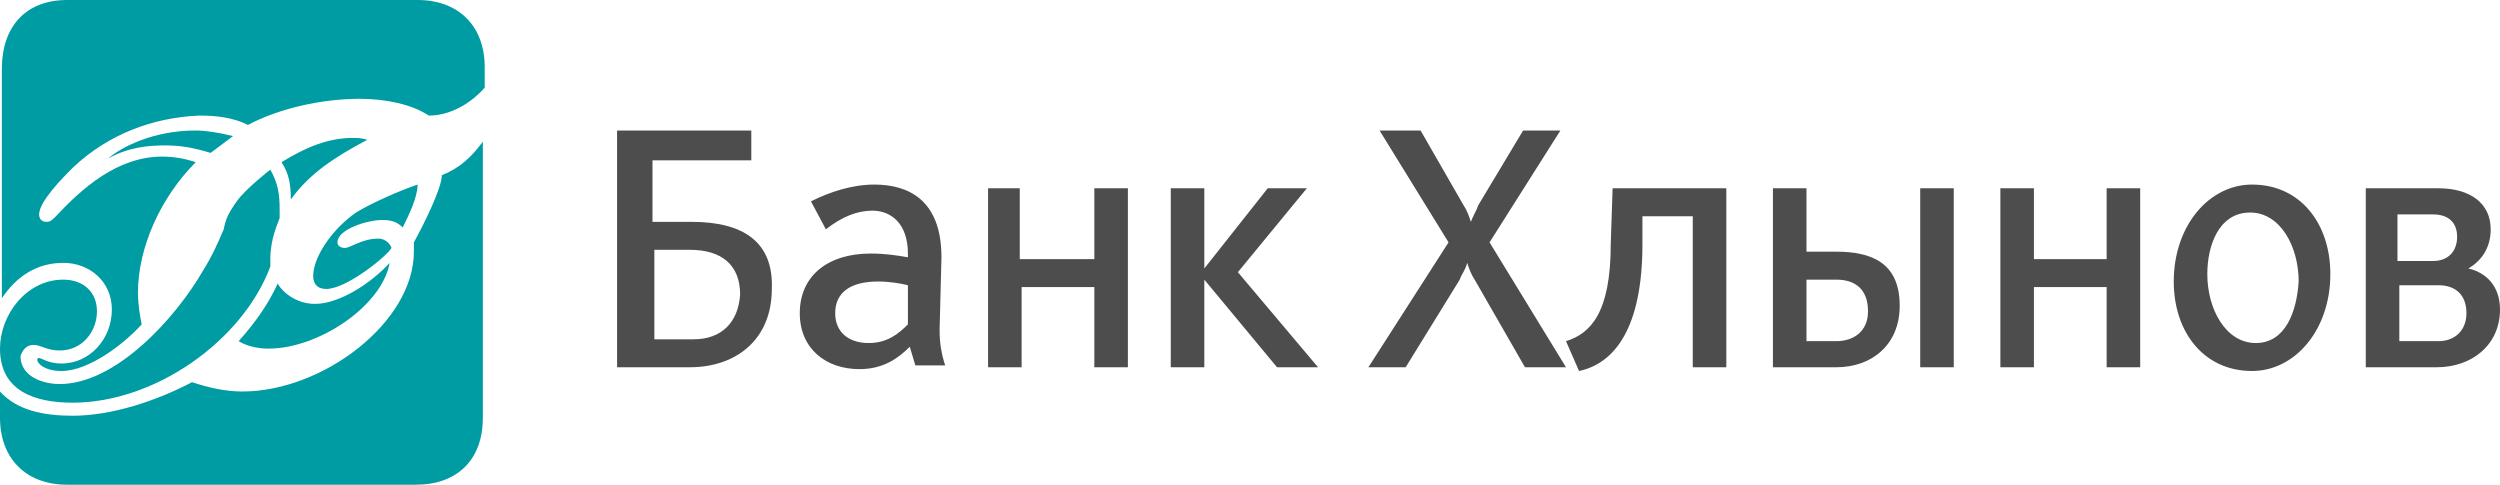
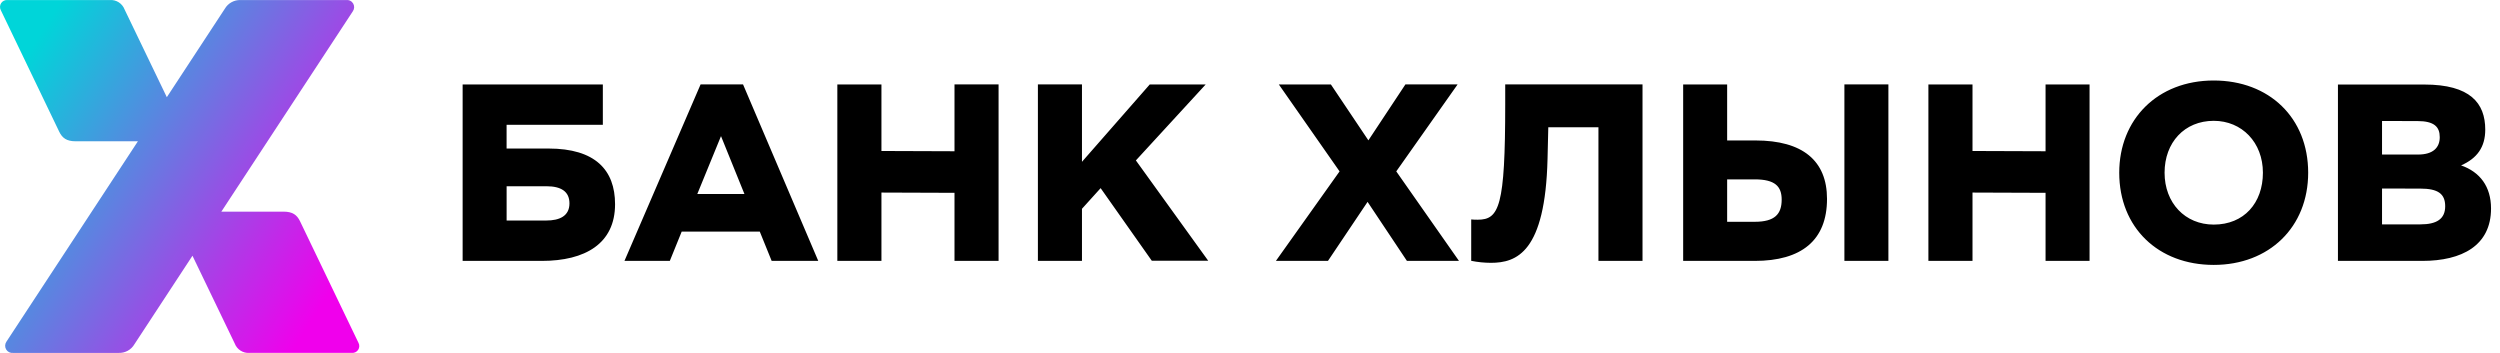
- <svg xmlns="http://www.w3.org/2000/svg" viewBox="0 0 134.1 26">
-   <path fill="#4d4d4d" d="M83.7 7h-2l-2.4 4c-.1.3-.3.6-.4.9-.1-.3-.2-.6-.4-.9l-2.3-4H74l3.7 6-4.3 6.7h2l2.9-4.7c.1-.3.3-.5.4-.9.1.3.2.6.4.9l2.7 4.7H84L79.9 13l3.8-6zm-25.1 6.9h-3.9v-3.8H53v9.6h1.8v-4.3h3.9v4.3h1.8v-9.6h-1.8v3.8zm-9.9 3.5c-.5.5-1.1 1-2.1 1-1.1 0-1.8-.6-1.8-1.6 0-1.1.8-1.7 2.3-1.7.6 0 1.2.1 1.6.2v2.1zm1.8-3.6c0-3.1-1.8-3.9-3.6-3.9-1.2 0-2.4.4-3.4.9l.8 1.5c.9-.7 1.7-1 2.5-1 1 0 1.9.7 1.9 2.3v.2c-.6-.1-1.2-.2-2-.2-2.3 0-3.8 1.2-3.8 3.2 0 1.9 1.4 3 3.2 3 1.3 0 2.1-.6 2.7-1.2.1.3.2.7.3 1h1.6c-.2-.6-.3-1.2-.3-1.9l.1-3.9zm35.9-.7c0 3.7-1.1 4.8-2.4 5.2l.7 1.6c1.9-.4 3.4-2.3 3.4-6.8v-1.5h2.7v8.1h1.8v-9.6h-6.1l-.1 3zm-16.3-3H68l-3.4 4.3v-4.3h-1.8v9.6h1.8V15l3.9 4.7h2.2l-4.3-5.1 3.7-4.5zm50.9 8.3c-1.6 0-2.6-1.8-2.6-3.7 0-1.5.6-3.3 2.3-3.3 1.6 0 2.6 1.8 2.6 3.7-.1 1.6-.7 3.3-2.3 3.3zm-.2-8.5c-2.3 0-4.2 2.2-4.2 5.2 0 2.7 1.6 4.8 4.2 4.8 2.3 0 4.2-2.2 4.2-5.2 0-2.7-1.6-4.8-4.2-4.8zm-22.3 8.4h-1.6V15h1.6c1 0 1.7.5 1.7 1.7 0 1.1-.8 1.6-1.7 1.6zm0-4.8h-1.6v-3.4h-1.8v9.6h3.4c1.9 0 3.4-1.2 3.4-3.3 0-2.3-1.5-2.9-3.4-2.9zm32.3 4.8h-2.1v-3h2.1c.9 0 1.5.5 1.5 1.5 0 .9-.6 1.5-1.5 1.5zm-2.2-6.8h1.9c.9 0 1.3.5 1.3 1.2s-.4 1.3-1.3 1.3h-1.9v-2.5zm3.8 2.9c.7-.4 1.2-1.1 1.2-2.1 0-1.4-1.1-2.2-2.8-2.2h-3.9v9.6h3.8c1.9 0 3.4-1.2 3.4-3.1 0-1.3-.8-2-1.7-2.2zM103 19.7h1.8v-9.6H103v9.6zm10-5.8h-3.9v-3.8h-1.8v9.6h1.8v-4.3h3.9v4.3h1.8v-9.6H113v3.8zm-75.8 4.3h-2.1v-4.8H37c1.7 0 2.7.8 2.7 2.4-.1 1.5-1 2.4-2.5 2.4zm-.1-6.3H35V8.6h5.3V7h-7.2v12.7H37c2.5 0 4.4-1.5 4.4-4.2.1-2.5-1.5-3.6-4.3-3.6z" />
-   <path fill="#009ca3" d="M20.5 11.8c.5 0 .8.1 1.1.4.3-.6.8-1.6.8-2.3-.9.3-2.5 1-3.3 1.5-1.3.9-2.3 2.4-2.3 3.4 0 .4.2.7.7.7 1.1 0 3.3-1.8 3.5-2.2-.1-.3-.4-.5-.7-.5-.9 0-1.5.5-1.8.5-.2 0-.4-.1-.4-.3 0-.7 1.6-1.2 2.4-1.2zm-5.4-3.1c1.3-.8 2.5-1.3 3.8-1.3.3 0 .5 0 .8.1-1.7.9-3.1 1.8-4.1 3.2 0-.8-.1-1.4-.5-2zM10.5 7c-2.3 0-4 .9-4.7 1.5 1.1-.6 2.1-.7 3.1-.7 1.2 0 2 .3 2.4.4l1.2-.9c-.8-.2-1.5-.3-2-.3zm2.3 11.3c.9-1 1.6-2 2.1-3.1 0 .1.7 1.1 2 1.1s3-1.1 4-2.2c-.4 2.3-3.8 4.6-6.5 4.6-.5 0-1.1-.1-1.6-.4zm-11 .2c.4 0 .7.3 1.4.3 1.2 0 2-1 2-2.1S4.4 15 3.4 15c-2 0-3.4 1.9-3.4 3.7 0 2.3 1.9 2.9 3.9 2.9 4.4 0 9.1-3.3 10.6-7.3v-.4c0-1.1.4-1.9.5-2.2v-.5c0-.8-.1-1.4-.5-2.1 0 0-1.3 1-1.8 1.7s-.6 1-.7 1.5c-.3.7-.6 1.4-1.1 2.2-1.5 2.6-4.7 6.1-7.7 6.1-.9 0-2.1-.4-2.1-1.5.1-.3.3-.6.7-.6zm21.9-9.1c1-.4 1.6-1 2.2-1.8v14.8c0 2.3-1.4 3.6-3.6 3.6H3.6C1.4 26 0 24.6 0 22.4V21c.9 1 2.3 1.3 3.9 1.3 2.1 0 4.5-.8 6.4-1.8.9.3 1.8.5 2.7.5 4.3 0 9.2-3.7 9.2-7.5V13c.5-.9 1.5-2.9 1.5-3.6zM22.4 0C24.6 0 26 1.4 26 3.6v1.1c-.7.8-1.8 1.5-3 1.5-.9-.6-2.3-.9-3.7-.9-2 0-4.3.5-6 1.4-.8-.4-1.7-.5-2.6-.5-2.5.1-4.9 1-6.8 2.8-.5.5-1.8 1.8-1.8 2.5 0 .2.1.4.4.4.2 0 .3-.1.5-.3 1.4-1.5 3.3-3.2 5.7-3.2.6 0 1.2.1 1.8.3-1.9 1.9-3.1 4.6-3.1 7 0 .6.1 1.2.2 1.7-.9 1-2.8 2.5-4.3 2.5-.9 0-1.3-.4-1.3-.6 0 0 0-.1.1-.1s.5.3 1.2.3c1.5 0 2.7-1.3 2.7-2.9 0-1.5-1.2-2.5-2.6-2.5C2 14.1.9 14.8.1 16V3.7C.1 1.4 1.4 0 3.6 0h18.8z" />
+ <svg xmlns="http://www.w3.org/2000/svg" viewBox="0 0 170 24">
+   <path fill="#000" d="M41.002 5.744h-9.543V17.741h5.379c2.964 0 4.986-1.18 4.986-3.855 0-2.331-1.355-3.786-4.524-3.786h-2.852V8.486h6.545V5.744h.008Zm-3.839 6.921c.995 0 1.56.36 1.56 1.166 0 .856-.669 1.164-1.573 1.164h-2.7v-2.331h2.714Zm15.309 5.072h3.168L50.527 5.74H47.64L42.465 17.737h3.084l.806-1.988h5.31l.806 1.988Zm-3.444-8.481 1.593 3.934h-3.204l1.611-3.934Zm15.878 8.481h2.997V5.74h-2.997v4.545l-4.968-.018V5.744h-2.999V17.741h2.999v-4.647l4.968.018v4.626Zm8.668-11.997h-2.997V17.737h2.997v-3.54l1.269-1.404 3.477 4.935h3.837l-4.917-6.819 4.746-5.165h-3.804l-4.608 5.259V5.74Zm25.534 0H95.568l-2.518 3.804-2.549-3.8h-3.54l4.13 5.91-4.327 6.083h3.54l2.691-4.01 2.673 4.01h3.54l-4.262-6.083 4.162-5.9v-.014Zm9.586 11.997h2.997V5.74h-9.336v1.353c0 6.954-.411 7.847-1.868 7.847-.149.003-.297-.003-.445-.018v2.814c.44.089.887.134 1.336.136 1.748 0 3.703-.702 3.855-7.08l.051-2.136h3.41v9.081Zm16.718 0h2.999V5.74h-2.992V17.737h-.007Zm-6.091-5.54c1.386 0 1.833.48 1.833 1.377 0 .983-.465 1.508-1.833 1.508h-1.875V12.197h1.875Zm-1.875-6.453h-2.991V17.741h4.866c3.168 0 4.916-1.389 4.916-4.215 0-2.604-1.663-3.975-4.865-3.975h-1.926V5.744Zm21.646 11.997h2.998V5.744h-2.992v4.541l-4.968-.018V5.744h-2.999V17.741h2.999v-4.647l4.968.018v4.626l-.006.004Zm5.016-5.997c0 3.737 2.655 6.27 6.425 6.27s6.423-2.569 6.423-6.27c0-3.737-2.655-6.27-6.423-6.27-3.821 0-6.425 2.637-6.425 6.27Zm3.083 0c0-2.055 1.354-3.528 3.344-3.528 1.918 0 3.343 1.473 3.343 3.528 0 2.055-1.284 3.528-3.343 3.528-1.953 0-3.344-1.473-3.344-3.528Zm11.783 5.997h5.739c2.707 0 4.677-1.046 4.677-3.564 0-1.491-.753-2.484-2.037-2.93 1.095-.48 1.644-1.249 1.644-2.431 0-1.8-1.015-3.068-4.146-3.068h-5.871V17.745l-.006-.004Zm5.602-4.917c1.217 0 1.697.36 1.697 1.2 0 .873-.59 1.233-1.68 1.233h-2.615v-2.437l2.598.004Zm-.197-4.592c1.149 0 1.524.393 1.524 1.097 0 .704-.448 1.18-1.473 1.18h-2.452V8.228l2.401.004Z" />
+   <linearGradient id="gr" x1="1" x2="23" y1="5" y2="19" gradientUnits="userSpaceOnUse">
+     <stop stop-color="#00D5D9" />
+     <stop offset="1" stop-color="#F000EC" />
+   </linearGradient>
+   <path fill="url(#gr)" d="M16.959 23.997h6.964c.084.007.169-.008.245-.045.076-.037.141-.093.187-.164.046-.071.073-.152.076-.237.004-.084-.015-.168-.056-.242l-3.971-8.26c-.21-.437-.505-.657-1.121-.657h-4.232L23.996.762c.053-.077.083-.167.086-.26.003-.093-.021-.185-.068-.265-.048-.08-.117-.145-.201-.186-.083-.042-.177-.058-.27-.048H16.355c-.214-.007-.426.045-.614.149-.188.104-.344.256-.452.442L11.344 6.609 8.472.646c-.076-.201-.214-.371-.394-.487C7.898.043 7.685-.012 7.471.003H.507C.423-.004.339.012.263.049S.123.143.077.213C.031.284.005.365.001.449-.003.533.015.617.055.691L4.025 8.952c.21.435.505.655 1.121.655h4.232L.434 23.238c-.052.077-.081.167-.084.26-.003.093.021.185.069.265.048.08.117.144.2.186.083.042.176.059.269.049H8.075c.214.007.426-.045.614-.148.188-.104.344-.256.452-.442l3.947-6.018 2.873 5.965c.075.2.213.37.393.486.179.116.392.171.605.157Z" />
</svg>
